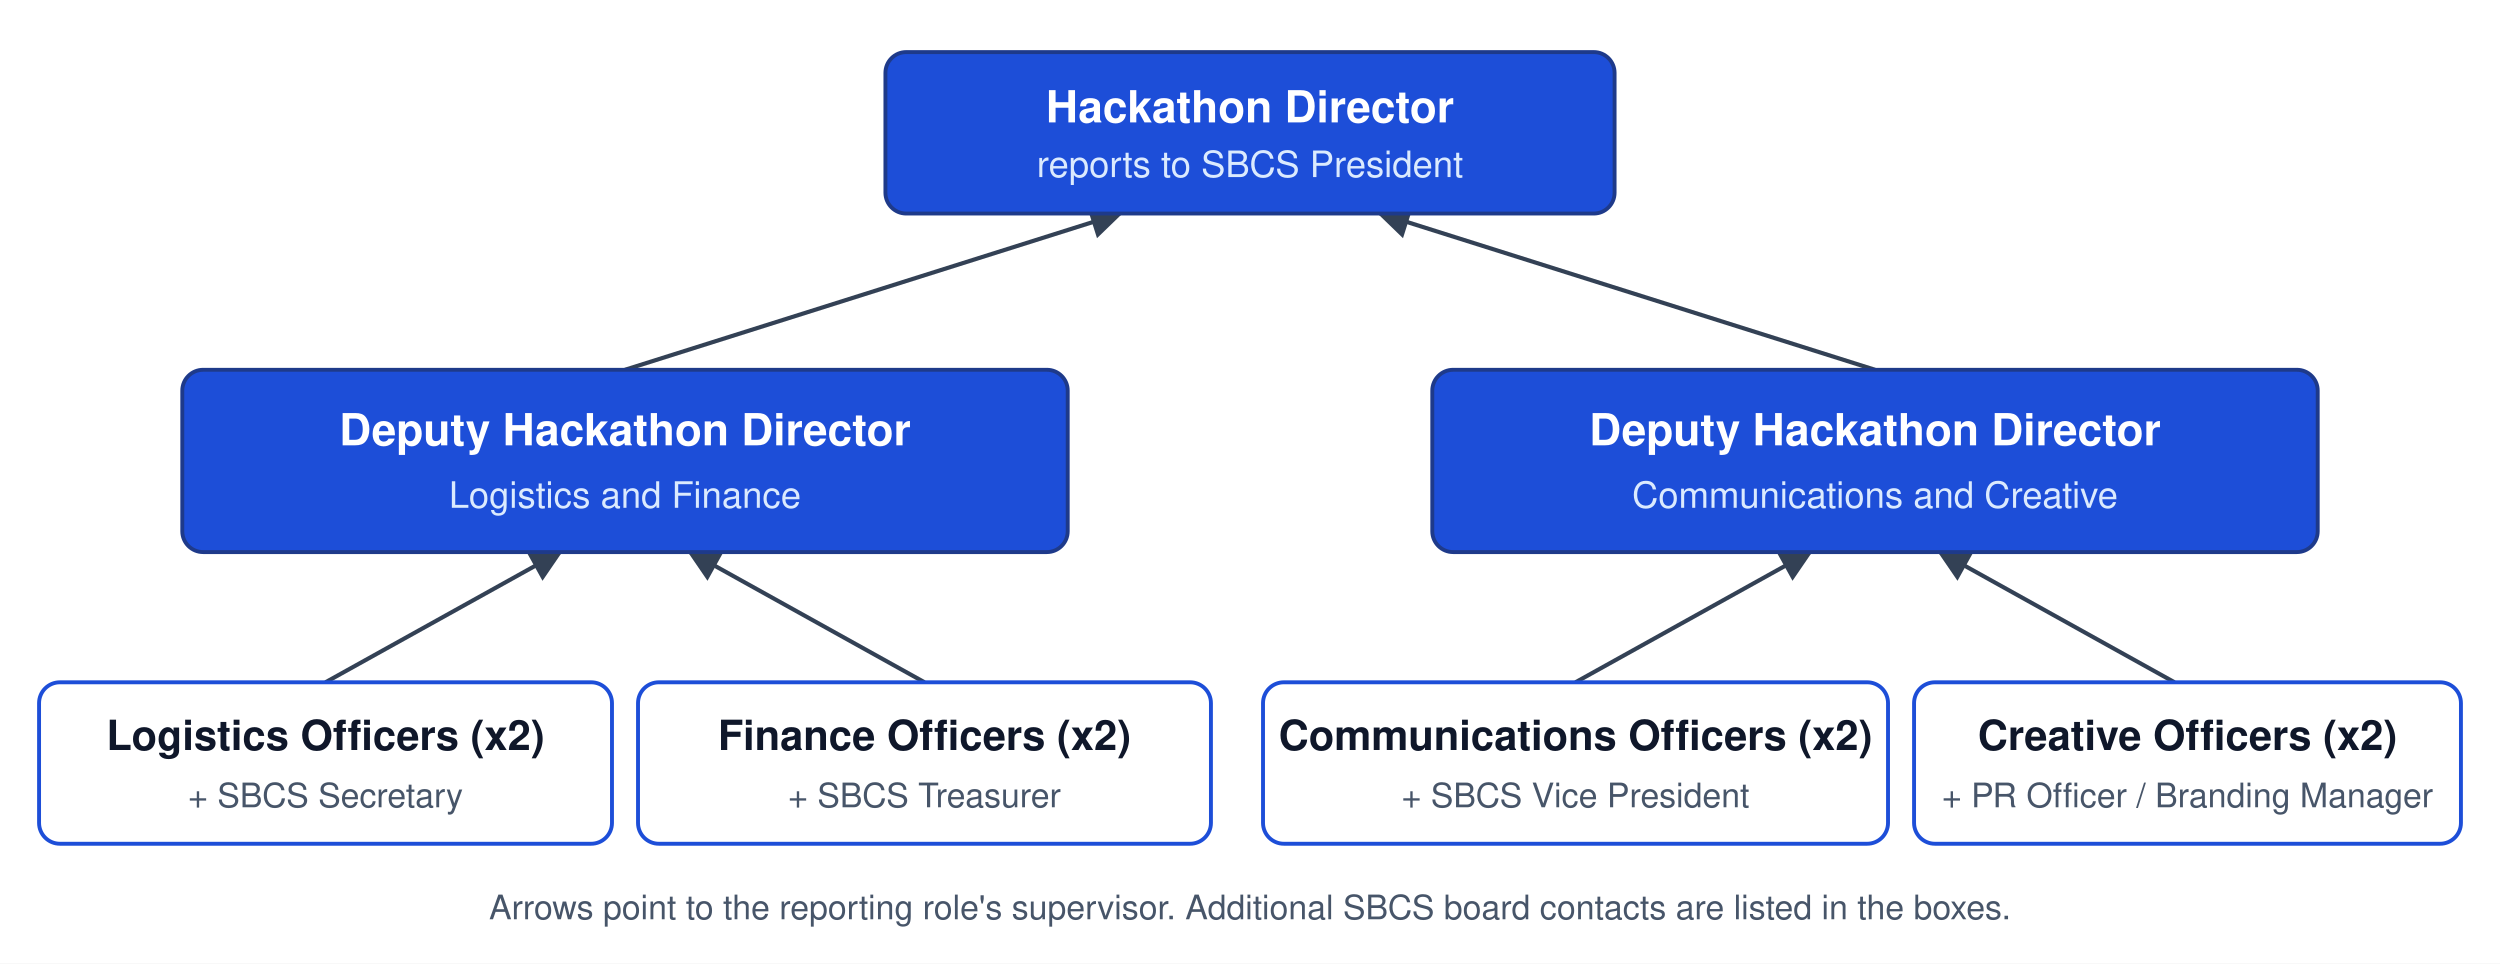
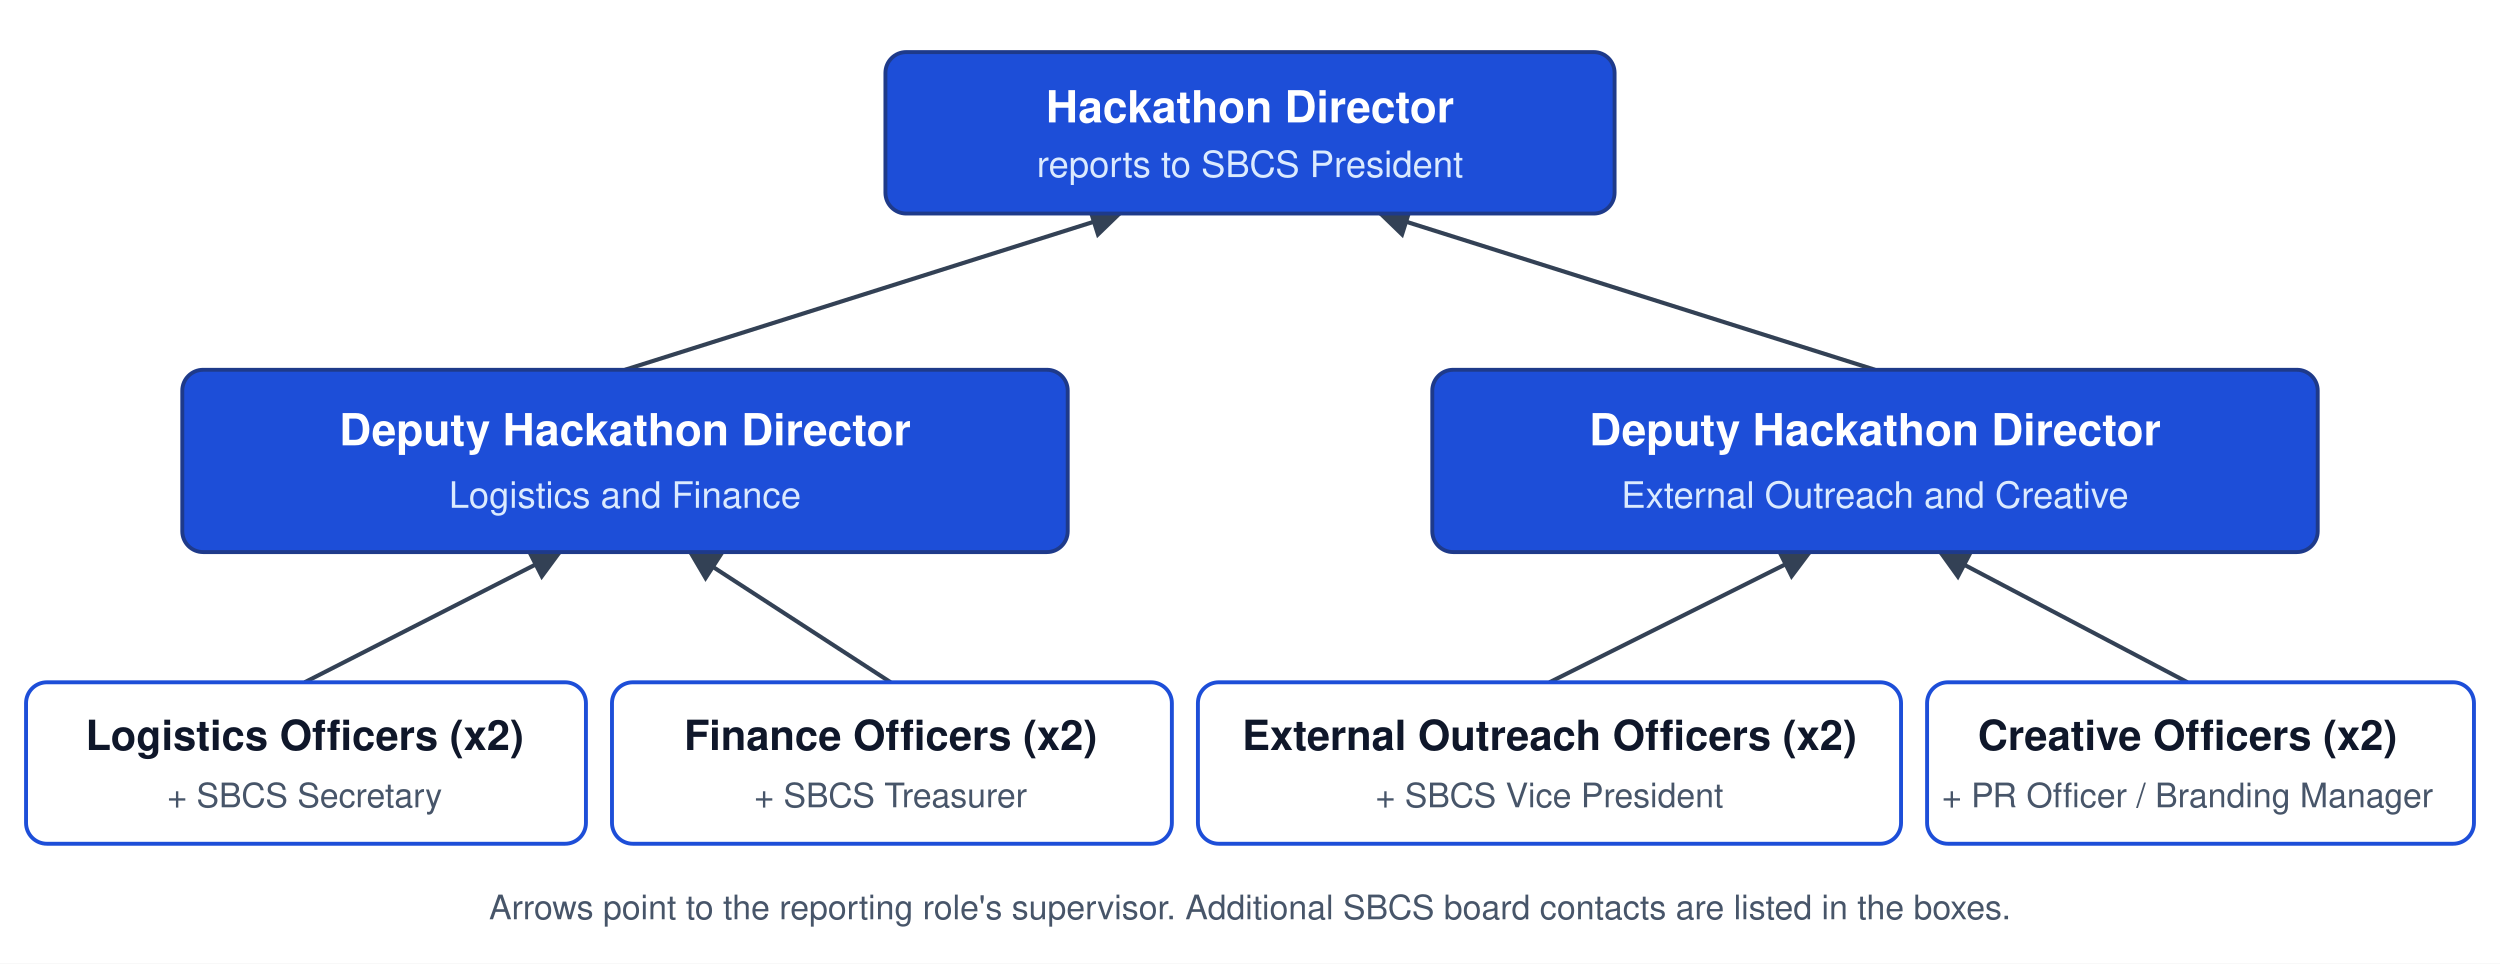
<svg xmlns="http://www.w3.org/2000/svg" viewBox="0 0 960 370" width="960" height="370" font-family="Helvetica, Arial, sans-serif" role="img" aria-labelledby="title desc">
  <rect width="960" height="370" fill="#ffffff" />
  <defs>
    <marker id="arrow" markerWidth="8" markerHeight="8" refX="7" refY="4" orient="auto">
      <path d="M0 0 L8 4 L0 8 Z" fill="#334155" />
    </marker>
  </defs>
  <style>
    .lead { fill: #1d4ed8; stroke: #1e3a8a; stroke-width: 1.5; }
    .member { fill: #ffffff; stroke: #1d4ed8; stroke-width: 1.5; }
    .line { stroke: #334155; stroke-width: 1.6; fill: none; marker-end: url(#arrow); }
    .t-lead { fill: #ffffff; font-size: 17px; font-weight: 700; text-anchor: middle; }
    .t-mem { fill: #0f172a; font-size: 16px; font-weight: 600; text-anchor: middle; }
    .t-sub { fill: #475569; font-size: 13px; text-anchor: middle; }
    .t-subw { fill: #dbeafe; font-size: 14px; text-anchor: middle; }
  </style>
  <path class="line" d="M240 142 L430 82" />
  <path class="line" d="M720 142 L530 82" />
-   <path class="line" d="M125 262 L215 212" />
-   <path class="line" d="M355 262 L265 212" />
-   <path class="line" d="M605 262 L695 212" />
-   <path class="line" d="M835 262 L745 212" />
+   <path class="line" d="M117 262 L215 212" />
+   <path class="line" d="M342 262 L265 212" />
+   <path class="line" d="M595 262 L695 212" />
+   <path class="line" d="M840 262 L745 212" />
  <rect class="lead" x="340" y="20" width="280" height="62" rx="8" />
  <text x="480" y="47" class="t-lead">Hackathon Director</text>
  <text x="480" y="68" class="t-subw">reports to SBCS President</text>
  <rect class="lead" x="70" y="142" width="340" height="70" rx="8" />
  <text x="240" y="171" class="t-lead">Deputy Hackathon Director</text>
  <text x="240" y="195" class="t-subw">Logistics and Finance</text>
  <rect class="lead" x="550" y="142" width="340" height="70" rx="8" />
  <text x="720" y="171" class="t-lead">Deputy Hackathon Director</text>
-   <text x="720" y="195" class="t-subw">Communications and Creative</text>
-   <rect class="member" x="15" y="262" width="220" height="62" rx="8" />
-   <text x="125" y="288" class="t-mem">Logistics Officers (x2)</text>
-   <text x="125" y="310" class="t-sub">+ SBCS Secretary</text>
-   <rect class="member" x="245" y="262" width="220" height="62" rx="8" />
-   <text x="355" y="288" class="t-mem">Finance Officers (x2)</text>
-   <text x="355" y="310" class="t-sub">+ SBCS Treasurer</text>
-   <rect class="member" x="485" y="262" width="240" height="62" rx="8" />
-   <text x="605" y="288" class="t-mem">Communications Officers (x2)</text>
-   <text x="605" y="310" class="t-sub">+ SBCS Vice President</text>
-   <rect class="member" x="735" y="262" width="210" height="62" rx="8" />
+   <text x="720" y="195" class="t-subw">External Outreach and Creative</text>
+   <rect class="member" x="10" y="262" width="215" height="62" rx="8" />
+   <text x="117" y="288" class="t-mem">Logistics Officers (x2)</text>
+   <text x="117" y="310" class="t-sub">+ SBCS Secretary</text>
+   <rect class="member" x="235" y="262" width="215" height="62" rx="8" />
+   <text x="342" y="288" class="t-mem">Finance Officers (x2)</text>
+   <text x="342" y="310" class="t-sub">+ SBCS Treasurer</text>
+   <rect class="member" x="460" y="262" width="270" height="62" rx="8" />
+   <text x="595" y="288" class="t-mem">External Outreach Officers (x2)</text>
+   <text x="595" y="310" class="t-sub">+ SBCS Vice President</text>
+   <rect class="member" x="740" y="262" width="210" height="62" rx="8" />
  <text x="840" y="288" class="t-mem">Creative Officers (x2)</text>
  <text x="840" y="310" class="t-sub">+ PR Officer / Branding Manager</text>
  <text x="480" y="353" class="t-sub">Arrows point to the reporting role's supervisor. Additional SBCS board contacts are listed in the boxes.</text>
</svg>
